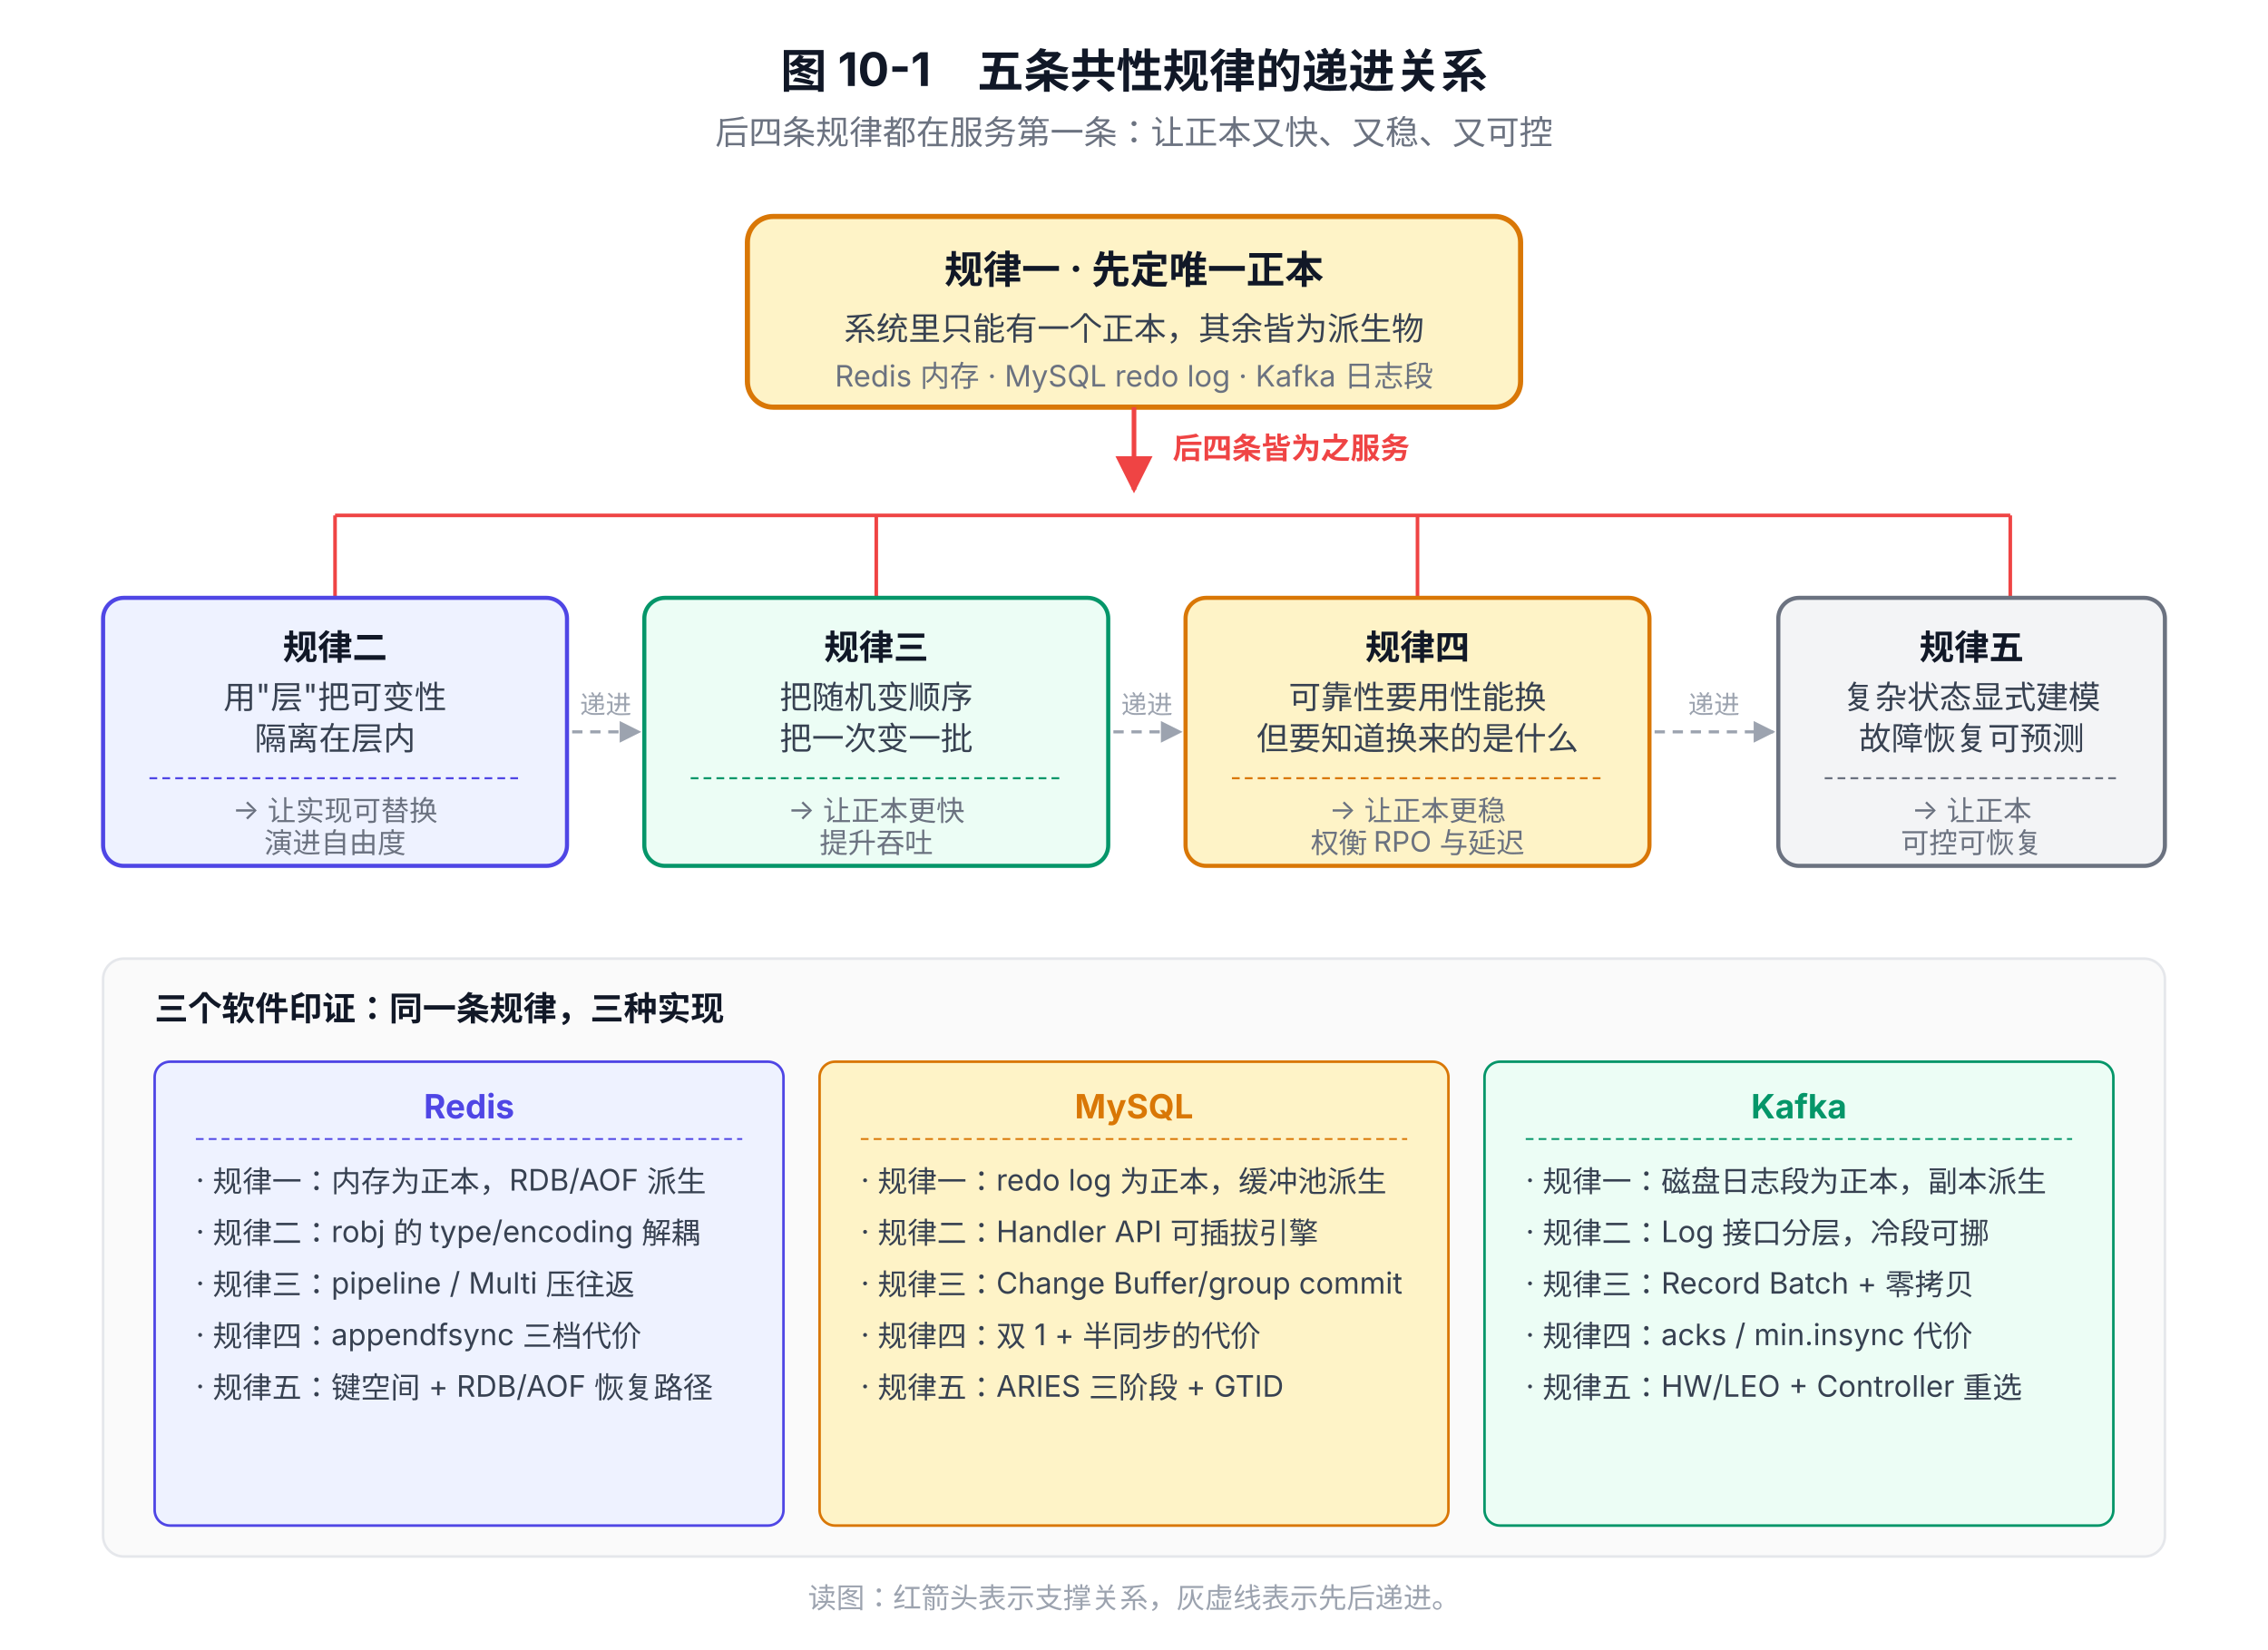
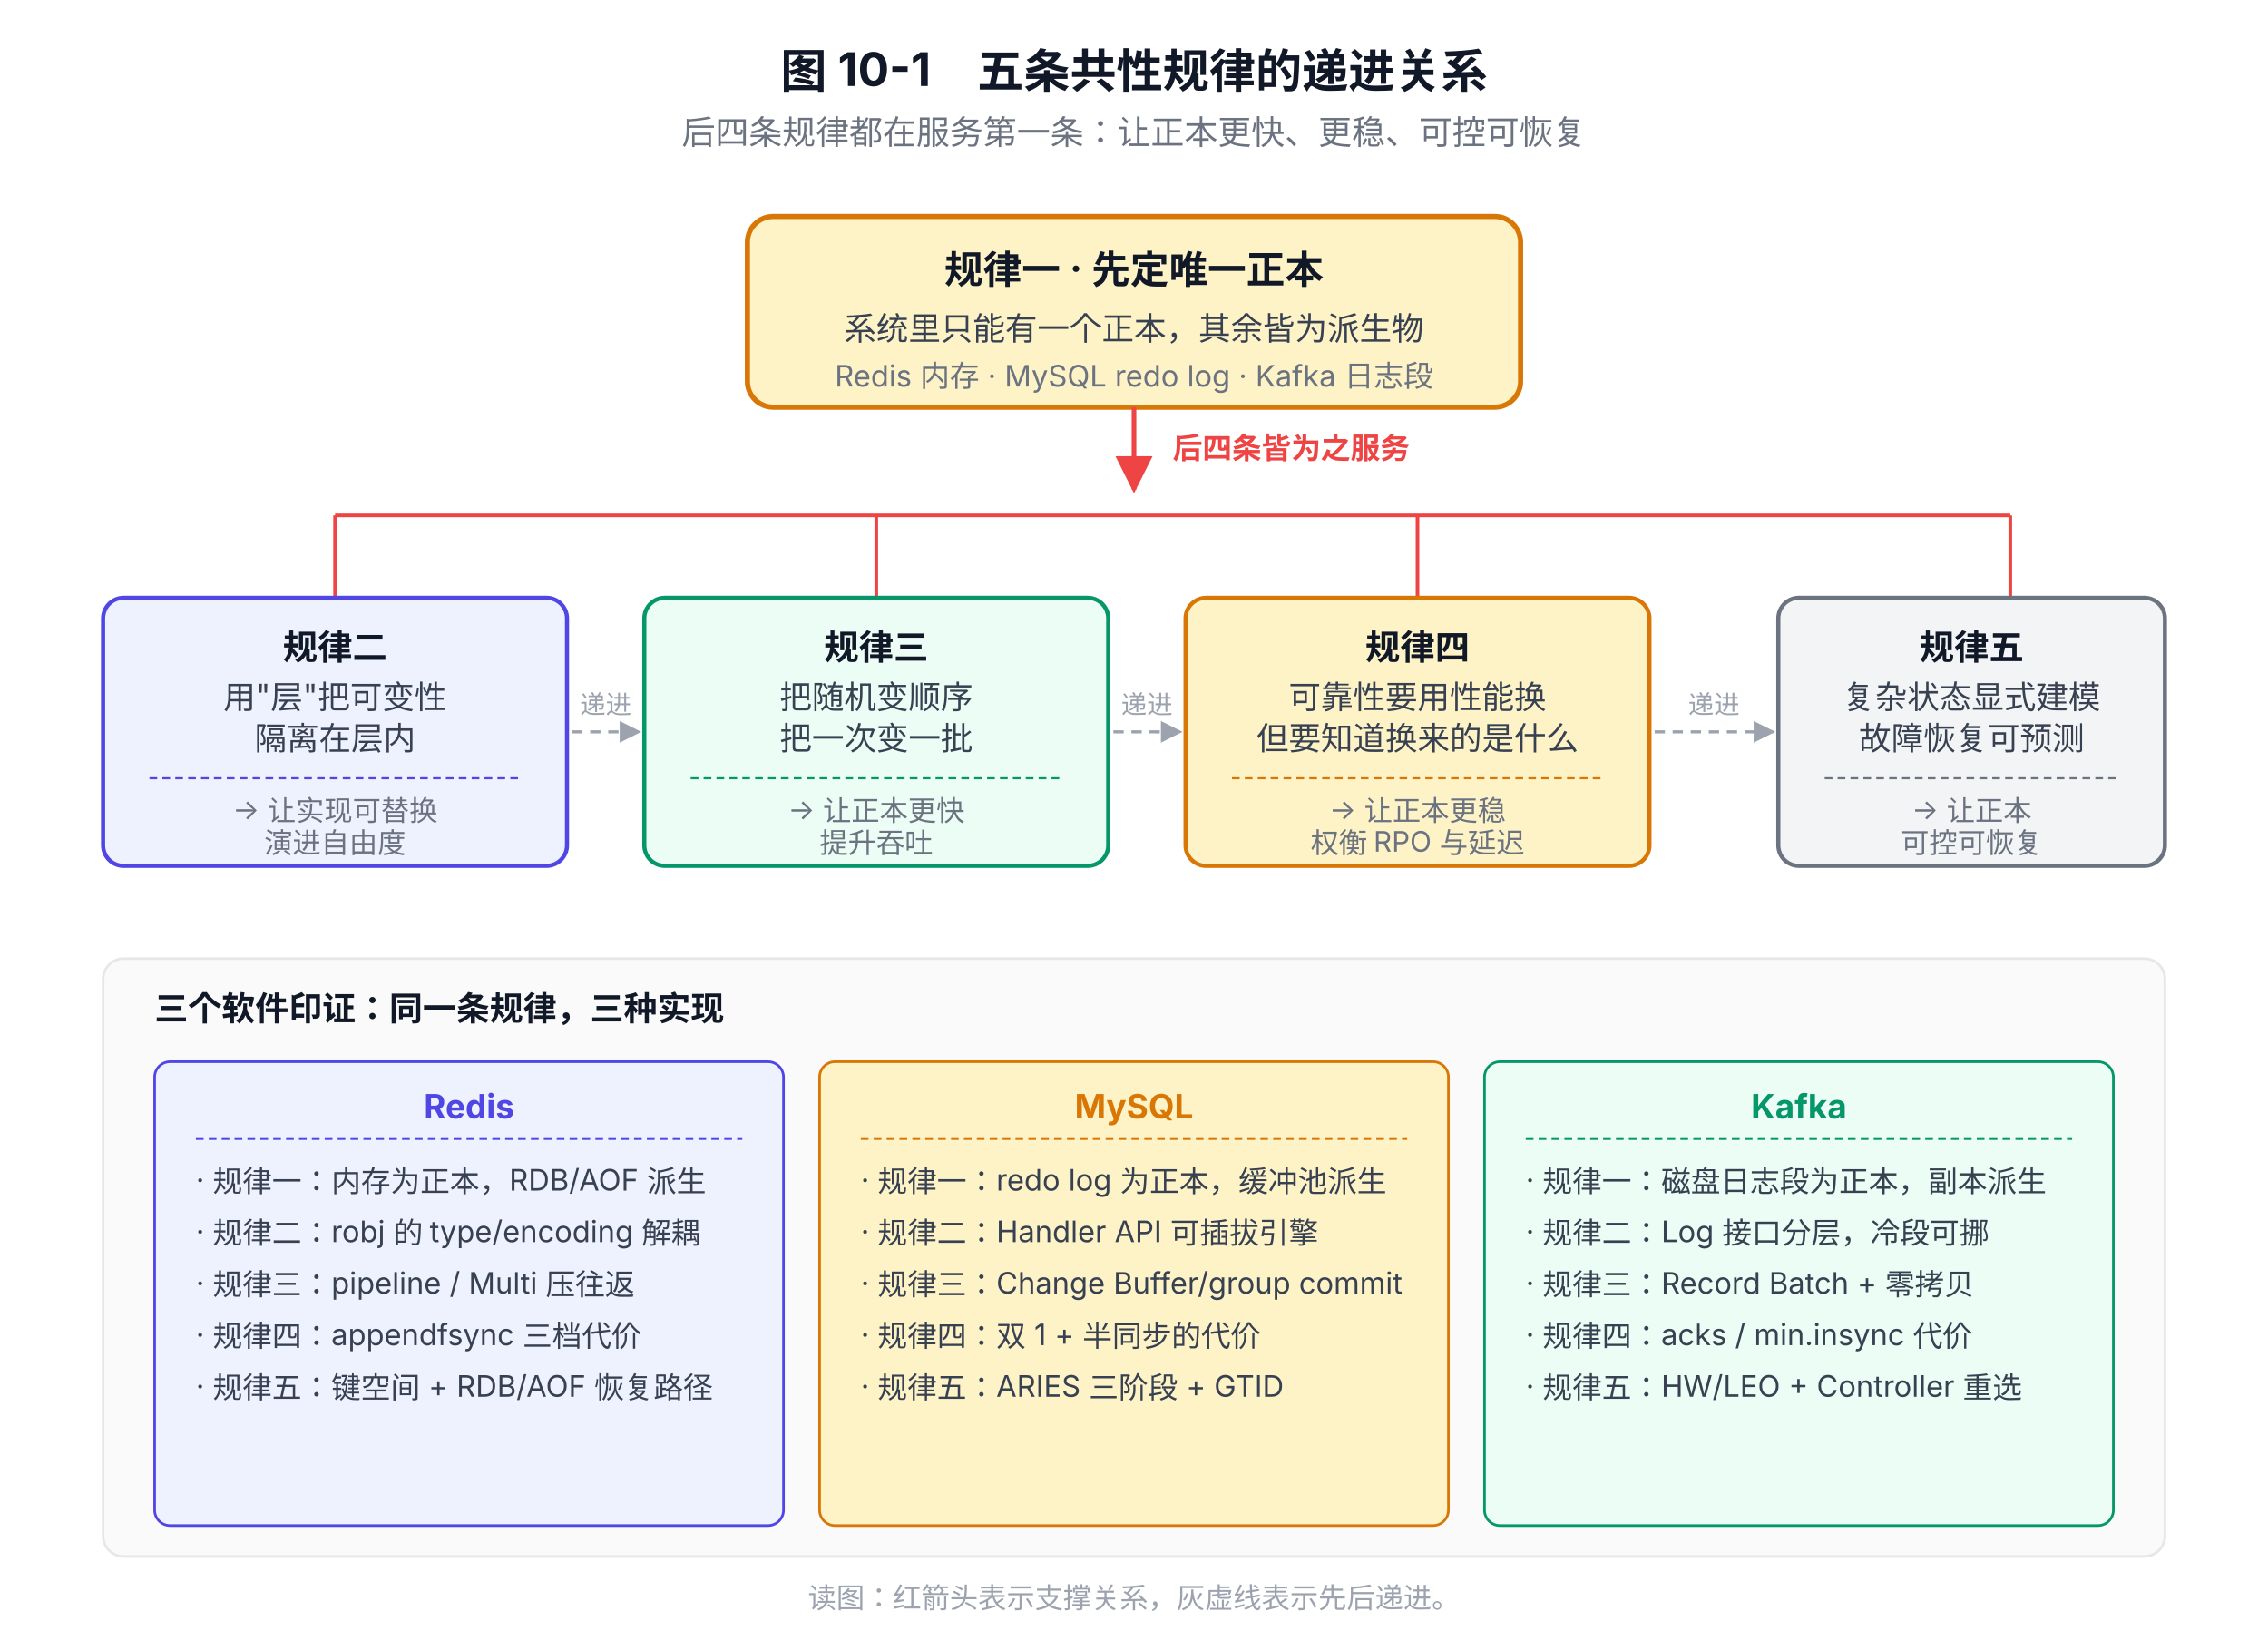
<svg xmlns="http://www.w3.org/2000/svg" viewBox="0 0 880 640" font-family="system-ui, -apple-system, 'PingFang SC', 'Microsoft YaHei', sans-serif">
  <defs>
    <marker id="arrow" viewBox="0 0 10 10" refX="9" refY="5" markerWidth="8" markerHeight="8" orient="auto-start-reverse">
      <path d="M0,0 L10,5 L0,10 z" fill="#4B5563" />
    </marker>
    <marker id="arrowRed" viewBox="0 0 10 10" refX="9" refY="5" markerWidth="8" markerHeight="8" orient="auto-start-reverse">
      <path d="M0,0 L10,5 L0,10 z" fill="#EF4444" />
    </marker>
    <marker id="arrowDash" viewBox="0 0 10 10" refX="9" refY="5" markerWidth="7" markerHeight="7" orient="auto-start-reverse">
      <path d="M0,0 L10,5 L0,10 z" fill="#9CA3AF" />
    </marker>
  </defs>
  <text x="440" y="34" text-anchor="middle" font-size="18" font-weight="700" fill="#111827">图 10-1　五条共性规律的递进关系</text>
-   <text x="440" y="56" text-anchor="middle" font-size="13" fill="#6B7280">后四条规律都在服务第一条：让正本又快、又稳、又可控</text>
+   <text x="440" y="56" text-anchor="middle" font-size="13" fill="#6B7280">后四条规律都在服务第一条：让正本更快、更稳、可控可恢复</text>
  <rect x="290" y="84" width="300" height="74" rx="10" fill="#FEF3C7" stroke="#D97706" stroke-width="2" />
  <text x="440" y="110" text-anchor="middle" font-size="15" font-weight="700" fill="#111827">规律一 · 先定唯一正本</text>
  <text x="440" y="132" text-anchor="middle" font-size="12.5" fill="#374151">系统里只能有一个正本，其余皆为派生物</text>
  <text x="440" y="150" text-anchor="middle" font-size="11.5" fill="#6B7280">Redis 内存 · MySQL redo log · Kafka 日志段</text>
  <line x1="440" y1="158" x2="440" y2="190" stroke="#EF4444" stroke-width="1.8" marker-end="url(#arrowRed)" />
  <text x="455" y="178" font-size="11.5" fill="#EF4444" font-weight="600">后四条皆为之服务</text>
  <line x1="130" y1="200" x2="780" y2="200" stroke="#EF4444" stroke-width="1.4" />
  <line x1="130" y1="200" x2="130" y2="232" stroke="#EF4444" stroke-width="1.4" />
  <line x1="340" y1="200" x2="340" y2="232" stroke="#EF4444" stroke-width="1.4" />
  <line x1="550" y1="200" x2="550" y2="232" stroke="#EF4444" stroke-width="1.4" />
  <line x1="780" y1="200" x2="780" y2="232" stroke="#EF4444" stroke-width="1.4" />
  <rect x="40" y="232" width="180" height="104" rx="8" fill="#EEF2FF" stroke="#4F46E5" stroke-width="1.6" />
  <text x="130" y="256" text-anchor="middle" font-size="13.5" font-weight="700" fill="#111827">规律二</text>
  <text x="130" y="275" text-anchor="middle" font-size="12.5" fill="#374151">用"层"把可变性</text>
  <text x="130" y="291" text-anchor="middle" font-size="12.5" fill="#374151">隔离在层内</text>
  <line x1="58" y1="302" x2="202" y2="302" stroke="#4F46E5" stroke-width="0.8" stroke-dasharray="3,2" />
  <text x="130" y="318" text-anchor="middle" font-size="11" fill="#6B7280">→ 让实现可替换</text>
  <text x="130" y="331" text-anchor="middle" font-size="11" fill="#6B7280">演进自由度</text>
  <rect x="250" y="232" width="180" height="104" rx="8" fill="#ECFDF5" stroke="#059669" stroke-width="1.6" />
  <text x="340" y="256" text-anchor="middle" font-size="13.5" font-weight="700" fill="#111827">规律三</text>
  <text x="340" y="275" text-anchor="middle" font-size="12.5" fill="#374151">把随机变顺序</text>
  <text x="340" y="291" text-anchor="middle" font-size="12.5" fill="#374151">把一次变一批</text>
  <line x1="268" y1="302" x2="412" y2="302" stroke="#059669" stroke-width="0.8" stroke-dasharray="3,2" />
  <text x="340" y="318" text-anchor="middle" font-size="11" fill="#6B7280">→ 让正本更快</text>
  <text x="340" y="331" text-anchor="middle" font-size="11" fill="#6B7280">提升吞吐</text>
  <rect x="460" y="232" width="180" height="104" rx="8" fill="#FEF3C7" stroke="#D97706" stroke-width="1.6" />
  <text x="550" y="256" text-anchor="middle" font-size="13.5" font-weight="700" fill="#111827">规律四</text>
  <text x="550" y="275" text-anchor="middle" font-size="12.5" fill="#374151">可靠性要用性能换</text>
  <text x="550" y="291" text-anchor="middle" font-size="12.5" fill="#374151">但要知道换来的是什么</text>
  <line x1="478" y1="302" x2="622" y2="302" stroke="#D97706" stroke-width="0.8" stroke-dasharray="3,2" />
  <text x="550" y="318" text-anchor="middle" font-size="11" fill="#6B7280">→ 让正本更稳</text>
  <text x="550" y="331" text-anchor="middle" font-size="11" fill="#6B7280">权衡 RPO 与延迟</text>
  <rect x="690" y="232" width="150" height="104" rx="8" fill="#F3F4F6" stroke="#6B7280" stroke-width="1.6" />
  <text x="765" y="256" text-anchor="middle" font-size="13.5" font-weight="700" fill="#111827">规律五</text>
  <text x="765" y="275" text-anchor="middle" font-size="12.5" fill="#374151">复杂状态显式建模</text>
  <text x="765" y="291" text-anchor="middle" font-size="12.5" fill="#374151">故障恢复可预测</text>
  <line x1="708" y1="302" x2="822" y2="302" stroke="#6B7280" stroke-width="0.8" stroke-dasharray="3,2" />
  <text x="765" y="318" text-anchor="middle" font-size="11" fill="#6B7280">→ 让正本</text>
  <text x="765" y="331" text-anchor="middle" font-size="11" fill="#6B7280">可控可恢复</text>
  <line x1="222" y1="284" x2="248" y2="284" stroke="#9CA3AF" stroke-width="1.2" stroke-dasharray="4,3" marker-end="url(#arrowDash)" />
  <line x1="432" y1="284" x2="458" y2="284" stroke="#9CA3AF" stroke-width="1.2" stroke-dasharray="4,3" marker-end="url(#arrowDash)" />
  <line x1="642" y1="284" x2="688" y2="284" stroke="#9CA3AF" stroke-width="1.2" stroke-dasharray="4,3" marker-end="url(#arrowDash)" />
  <text x="235" y="277" text-anchor="middle" font-size="10" fill="#9CA3AF">递进</text>
  <text x="445" y="277" text-anchor="middle" font-size="10" fill="#9CA3AF">递进</text>
  <text x="665" y="277" text-anchor="middle" font-size="10" fill="#9CA3AF">递进</text>
  <rect x="40" y="372" width="800" height="232" rx="8" fill="#FAFAFA" stroke="#E5E7EB" stroke-width="1" />
  <text x="60" y="396" font-size="13" font-weight="700" fill="#111827">三个软件印证：同一条规律，三种实现</text>
  <rect x="60" y="412" width="244" height="180" rx="6" fill="#EEF2FF" stroke="#4F46E5" stroke-width="1" />
  <text x="182" y="434" text-anchor="middle" font-size="13" font-weight="700" fill="#4F46E5">Redis</text>
  <line x1="76" y1="442" x2="288" y2="442" stroke="#4F46E5" stroke-width="0.7" stroke-dasharray="3,2" />
  <text x="76" y="462" font-size="11.5" fill="#374151">· 规律一：内存为正本，RDB/AOF 派生</text>
  <text x="76" y="482" font-size="11.5" fill="#374151">· 规律二：robj 的 type/encoding 解耦</text>
  <text x="76" y="502" font-size="11.5" fill="#374151">· 规律三：pipeline / Multi 压往返</text>
  <text x="76" y="522" font-size="11.5" fill="#374151">· 规律四：appendfsync 三档代价</text>
  <text x="76" y="542" font-size="11.5" fill="#374151">· 规律五：键空间 + RDB/AOF 恢复路径</text>
  <rect x="318" y="412" width="244" height="180" rx="6" fill="#FEF3C7" stroke="#D97706" stroke-width="1" />
  <text x="440" y="434" text-anchor="middle" font-size="13" font-weight="700" fill="#D97706">MySQL</text>
  <line x1="334" y1="442" x2="546" y2="442" stroke="#D97706" stroke-width="0.7" stroke-dasharray="3,2" />
  <text x="334" y="462" font-size="11.5" fill="#374151">· 规律一：redo log 为正本，缓冲池派生</text>
  <text x="334" y="482" font-size="11.5" fill="#374151">· 规律二：Handler API 可插拔引擎</text>
  <text x="334" y="502" font-size="11.5" fill="#374151">· 规律三：Change Buffer/group commit</text>
  <text x="334" y="522" font-size="11.5" fill="#374151">· 规律四：双 1 + 半同步的代价</text>
  <text x="334" y="542" font-size="11.5" fill="#374151">· 规律五：ARIES 三阶段 + GTID</text>
  <rect x="576" y="412" width="244" height="180" rx="6" fill="#ECFDF5" stroke="#059669" stroke-width="1" />
  <text x="698" y="434" text-anchor="middle" font-size="13" font-weight="700" fill="#059669">Kafka</text>
  <line x1="592" y1="442" x2="804" y2="442" stroke="#059669" stroke-width="0.7" stroke-dasharray="3,2" />
  <text x="592" y="462" font-size="11.5" fill="#374151">· 规律一：磁盘日志段为正本，副本派生</text>
  <text x="592" y="482" font-size="11.5" fill="#374151">· 规律二：Log 接口分层，冷段可挪</text>
  <text x="592" y="502" font-size="11.5" fill="#374151">· 规律三：Record Batch + 零拷贝</text>
  <text x="592" y="522" font-size="11.5" fill="#374151">· 规律四：acks / min.insync 代价</text>
  <text x="592" y="542" font-size="11.5" fill="#374151">· 规律五：HW/LEO + Controller 重选</text>
  <text x="440" y="624" text-anchor="middle" font-size="11" fill="#9CA3AF">读图：红箭头表示支撑关系，灰虚线表示先后递进。</text>
</svg>
